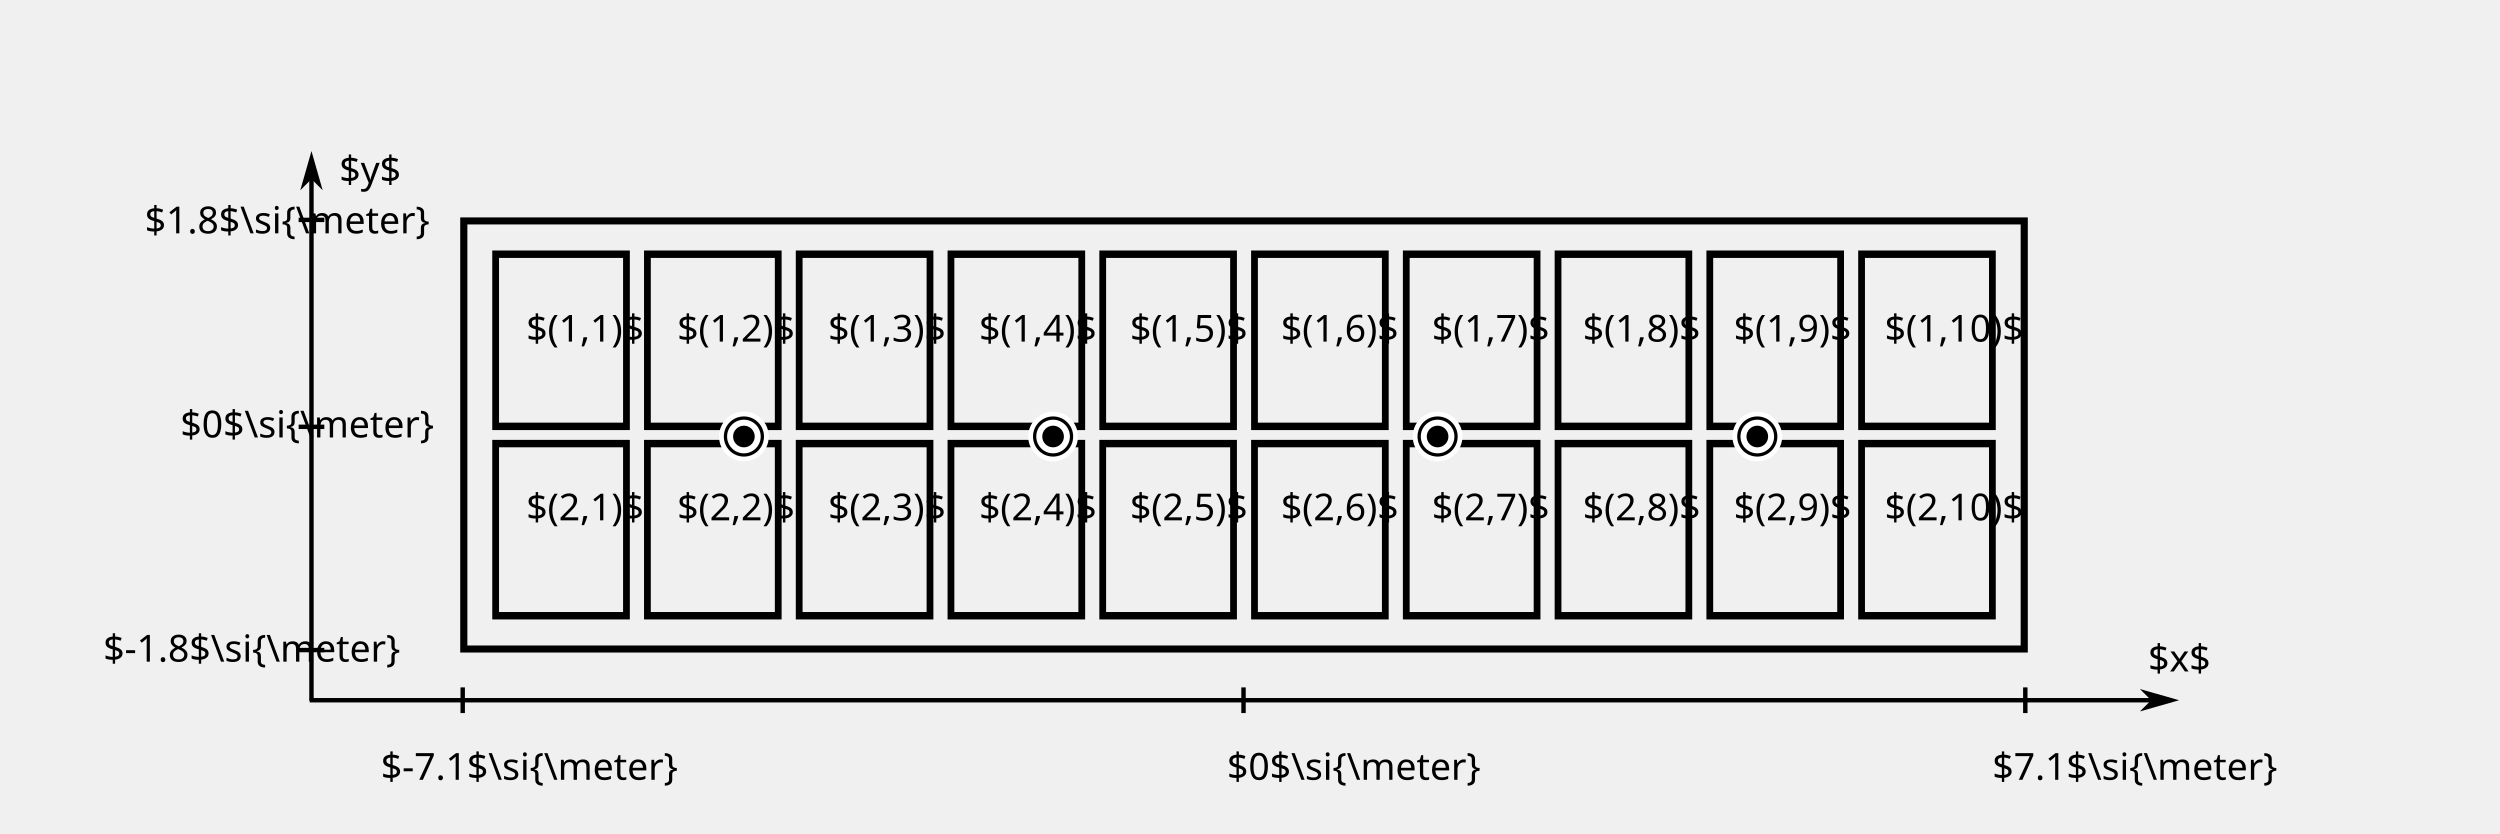
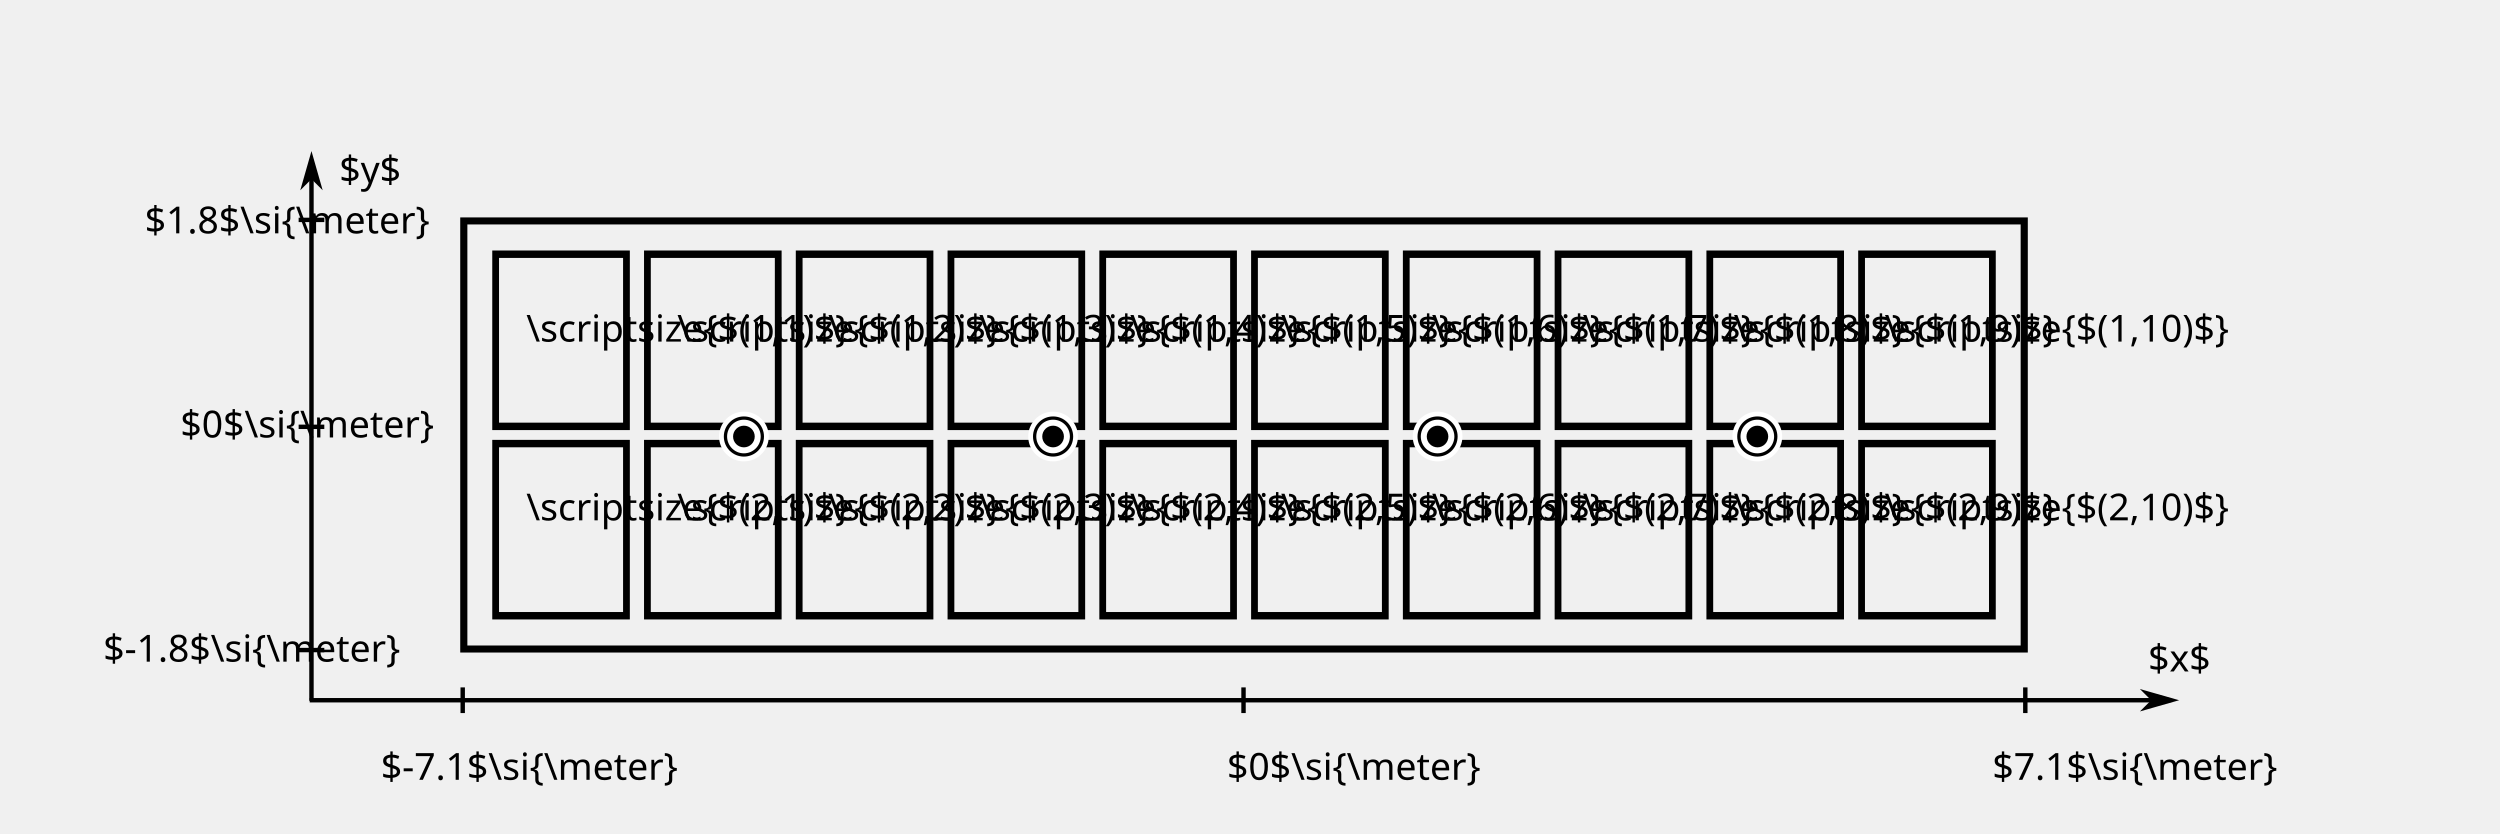
<svg xmlns="http://www.w3.org/2000/svg" width="150mm" height="50mm" viewBox="0 0 531.496 177.165" id="svg2" version="1.1">
  <defs id="defs4">
    <marker style="overflow:visible;" id="marker5204" refX="0.0" refY="0.0" orient="auto">
      <path transform="scale(0.4) rotate(180) translate(10,0)" style="fill-rule:evenodd;stroke:#000000;stroke-width:1pt;stroke-opacity:1;fill:#000000;fill-opacity:1" d="M 0.0,0.0 L 5.0,-5.0 L -12.5,0.0 L 5.0,5.0 L 0.0,0.0 z " id="path5202" />
    </marker>
    <marker style="overflow:visible;" id="marker5146" refX="0.0" refY="0.0" orient="auto">
      <path transform="scale(0.4) rotate(180) translate(10,0)" style="fill-rule:evenodd;stroke:#000000;stroke-width:1pt;stroke-opacity:1;fill:#000000;fill-opacity:1" d="M 0.0,0.0 L 5.0,-5.0 L -12.5,0.0 L 5.0,5.0 L 0.0,0.0 z " id="path5144" />
    </marker>
    <marker style="overflow:visible;" id="marker5136" refX="0.0" refY="0.0" orient="auto">
      <path transform="scale(0.4) rotate(180) translate(10,0)" style="fill-rule:evenodd;stroke:#000000;stroke-width:1pt;stroke-opacity:1;fill:#000000;fill-opacity:1" d="M 0.0,0.0 L 5.0,-5.0 L -12.5,0.0 L 5.0,5.0 L 0.0,0.0 z " id="path5134" />
    </marker>
    <marker style="overflow:visible" id="marker5027" refX="0.0" refY="0.0" orient="auto">
      <path transform="scale(0.8)" style="fill:none;fill-opacity:0.75;fill-rule:evenodd;stroke:#000000;stroke-width:1pt;stroke-opacity:1" d="M 0.0,5.65 L 0.0,-5.65" id="path5025" />
    </marker>
    <marker style="overflow:visible" id="marker4987" refX="0.0" refY="0.0" orient="auto">
      <path transform="scale(0.8)" style="fill:none;fill-opacity:0.75;fill-rule:evenodd;stroke:#000000;stroke-width:1pt;stroke-opacity:1" d="M 0.0,5.65 L 0.0,-5.65" id="path4985" />
    </marker>
    <marker style="overflow:visible" id="marker4953" refX="0.0" refY="0.0" orient="auto">
      <path transform="scale(0.8)" style="fill:none;fill-opacity:0.75;fill-rule:evenodd;stroke:#000000;stroke-width:1pt;stroke-opacity:1" d="M 0.0,5.65 L 0.0,-5.65" id="path4951" />
    </marker>
    <marker style="overflow:visible;" id="marker4919" refX="0.0" refY="0.0" orient="auto">
      <path transform="scale(0.4) rotate(180) translate(10,0)" style="fill-rule:evenodd;stroke:#000000;stroke-width:1pt;stroke-opacity:1;fill:#000000;fill-opacity:1" d="M 0.0,0.0 L 5.0,-5.0 L -12.5,0.0 L 5.0,5.0 L 0.0,0.0 z " id="path4917" />
    </marker>
    <marker orient="auto" refY="0.0" refX="0.0" id="Arrow1Mend" style="overflow:visible;">
      <path id="path4618" d="M 0.0,0.0 L 5.0,-5.0 L -12.5,0.0 L 5.0,5.0 L 0.0,0.0 z " style="fill-rule:evenodd;stroke:#000000;stroke-width:1pt;stroke-opacity:1;fill:#000000;fill-opacity:1" transform="scale(0.4) rotate(180) translate(10,0)" />
    </marker>
  </defs>
  <g id="layer1" transform="translate(0,-875.197)">
    <g id="g4392" transform="matrix(0.3122089,0,0,0.3074728,56.55757,700.1825)" style="stroke-width:4.864;stroke-miterlimit:4;stroke-dasharray:none">
      <rect y="721.962" x="134.671" height="295.997" width="1062.573" id="rect4136" style="fill:none;stroke:#000000;stroke-width:4.864;stroke-miterlimit:4;stroke-dasharray:none;stroke-opacity:1" />
      <g transform="matrix(0.7935571,0,0,0.7935571,140.2379,303.6003)" id="g4372-9" style="stroke-width:6.13;stroke-miterlimit:4;stroke-dasharray:none">
        <g id="g1131" transform="matrix(0.8979895,0,0,1,-5.346064,-145.8068)" style="stroke-width:6.468">
          <rect y="867.005" x="28.571" height="150" width="125" id="rect4326-3" style="fill:none;fill-opacity:1;stroke:#000000;stroke-width:6.468;stroke-miterlimit:4;stroke-dasharray:none;stroke-opacity:1" />
          <rect style="fill:none;fill-opacity:1;stroke:#000000;stroke-width:6.468;stroke-miterlimit:4;stroke-dasharray:none;stroke-opacity:1" id="rect4328-6" width="125" height="150" x="28.571" y="702.005" />
          <rect style="fill:none;fill-opacity:1;stroke:#000000;stroke-width:6.468;stroke-miterlimit:4;stroke-dasharray:none;stroke-opacity:1" id="rect4340-0" width="125" height="150" x="173.599" y="867.005" />
          <rect y="702.005" x="173.599" height="150" width="125" id="rect4342-6" style="fill:none;fill-opacity:1;stroke:#000000;stroke-width:6.468;stroke-miterlimit:4;stroke-dasharray:none;stroke-opacity:1" />
          <rect style="fill:none;fill-opacity:1;stroke:#000000;stroke-width:6.468;stroke-miterlimit:4;stroke-dasharray:none;stroke-opacity:1" id="rect4344-2" width="125" height="150" x="318.627" y="867.005" />
          <rect y="702.005" x="318.627" height="150" width="125" id="rect4346-6" style="fill:none;fill-opacity:1;stroke:#000000;stroke-width:6.468;stroke-miterlimit:4;stroke-dasharray:none;stroke-opacity:1" />
          <rect y="867.005" x="463.654" height="150" width="125" id="rect4348-1" style="fill:none;fill-opacity:1;stroke:#000000;stroke-width:6.468;stroke-miterlimit:4;stroke-dasharray:none;stroke-opacity:1" />
          <rect style="fill:none;fill-opacity:1;stroke:#000000;stroke-width:6.468;stroke-miterlimit:4;stroke-dasharray:none;stroke-opacity:1" id="rect4350-8" width="125" height="150" x="463.654" y="702.005" />
          <rect y="867.005" x="608.682" height="150" width="125" id="rect4352-7" style="fill:none;fill-opacity:1;stroke:#000000;stroke-width:6.468;stroke-miterlimit:4;stroke-dasharray:none;stroke-opacity:1" />
          <rect style="fill:none;fill-opacity:1;stroke:#000000;stroke-width:6.468;stroke-miterlimit:4;stroke-dasharray:none;stroke-opacity:1" id="rect4354-9" width="125" height="150" x="608.682" y="702.005" />
          <rect style="fill:none;fill-opacity:1;stroke:#000000;stroke-width:6.468;stroke-miterlimit:4;stroke-dasharray:none;stroke-opacity:1" id="rect4356-2" width="125" height="150" x="753.71" y="867.005" />
          <rect y="702.005" x="753.71" height="150" width="125" id="rect4358-0" style="fill:none;fill-opacity:1;stroke:#000000;stroke-width:6.468;stroke-miterlimit:4;stroke-dasharray:none;stroke-opacity:1" />
          <rect style="fill:none;fill-opacity:1;stroke:#000000;stroke-width:6.468;stroke-miterlimit:4;stroke-dasharray:none;stroke-opacity:1" id="rect4360-2" width="125" height="150" x="898.737" y="867.005" />
          <rect y="702.005" x="898.737" height="150" width="125" id="rect4362-3" style="fill:none;fill-opacity:1;stroke:#000000;stroke-width:6.468;stroke-miterlimit:4;stroke-dasharray:none;stroke-opacity:1" />
          <rect y="867.005" x="1043.765" height="150" width="125" id="rect4364-7" style="fill:none;fill-opacity:1;stroke:#000000;stroke-width:6.468;stroke-miterlimit:4;stroke-dasharray:none;stroke-opacity:1" />
          <rect style="fill:none;fill-opacity:1;stroke:#000000;stroke-width:6.468;stroke-miterlimit:4;stroke-dasharray:none;stroke-opacity:1" id="rect4366-5" width="125" height="150" x="1043.765" y="702.005" />
          <rect style="fill:none;fill-opacity:1;stroke:#000000;stroke-width:6.468;stroke-miterlimit:4;stroke-dasharray:none;stroke-opacity:1" id="rect4368-9" width="125" height="150" x="1188.793" y="867.005" />
          <rect y="702.005" x="1188.793" height="150" width="125" id="rect4370-2" style="fill:none;fill-opacity:1;stroke:#000000;stroke-width:6.468;stroke-miterlimit:4;stroke-dasharray:none;stroke-opacity:1" />
          <rect y="702.005" x="1333.82" height="150" width="125" id="rect4370-2-2" style="fill:none;fill-opacity:1;stroke:#000000;stroke-width:6.468;stroke-miterlimit:4;stroke-dasharray:none;stroke-opacity:1" />
          <rect y="867.005" x="1333.82" height="150" width="125" id="rect4370-2-8" style="fill:none;fill-opacity:1;stroke:#000000;stroke-width:6.468;stroke-miterlimit:4;stroke-dasharray:none;stroke-opacity:1" />
        </g>
      </g>
    </g>
    <g id="g4557" transform="matrix(0.7935571,0,0,0.7935571,137.5216,261.285)" style="stroke-width:1.26">
      <circle style="fill:#ffffff;stroke-width:1.181" r="6.661" cy="890.565" cx="25.999" id="path3717" />
      <circle style="fill:none;stroke:#000000;stroke-width:0.877;stroke-opacity:1" r="4.942" cy="890.565" cx="25.999" id="path3717-3" />
      <circle style="fill:#000000;fill-opacity:1;stroke:none;stroke-width:0.514;stroke-opacity:1" r="2.901" cy="890.565" cx="25.999" id="path3717-3-6" />
    </g>
    <g id="g4557-7" transform="matrix(0.7935571,0,0,0.7935571,203.2523,261.285)" style="stroke-width:1.26">
      <circle style="fill:#ffffff;stroke-width:1.181" r="6.661" cy="890.565" cx="25.999" id="path3717-5" />
      <circle style="fill:none;stroke:#000000;stroke-width:0.877;stroke-opacity:1" r="4.942" cy="890.565" cx="25.999" id="path3717-3-3" />
      <circle style="fill:#000000;fill-opacity:1;stroke:none;stroke-width:0.514;stroke-opacity:1" r="2.901" cy="890.565" cx="25.999" id="path3717-3-6-5" />
    </g>
    <g id="g4557-6" transform="matrix(0.7935571,0,0,0.7935571,284.999,261.285)" style="stroke-width:1.26">
      <circle style="fill:#ffffff;stroke-width:1.181" r="6.661" cy="890.565" cx="25.999" id="path3717-2" />
      <circle style="fill:none;stroke:#000000;stroke-width:0.877;stroke-opacity:1" r="4.942" cy="890.565" cx="25.999" id="path3717-3-9" />
      <circle style="fill:#000000;fill-opacity:1;stroke:none;stroke-width:0.514;stroke-opacity:1" r="2.901" cy="890.565" cx="25.999" id="path3717-3-6-1" />
    </g>
    <g id="g4557-2" transform="matrix(0.7935571,0,0,0.7935571,352.9664,261.285)" style="stroke-width:1.26">
      <circle style="fill:#ffffff;stroke-width:1.181" r="6.661" cy="890.565" cx="25.999" id="path3717-7" />
      <circle style="fill:none;stroke:#000000;stroke-width:0.877;stroke-opacity:1" r="4.942" cy="890.565" cx="25.999" id="path3717-3-0" />
      <circle style="fill:#000000;fill-opacity:1;stroke:none;stroke-width:0.514;stroke-opacity:1" r="2.901" cy="890.565" cx="25.999" id="path3717-3-6-9" />
    </g>
    <path style="fill:none;stroke:#000000;stroke-width:0.938px;stroke-linecap:butt;stroke-linejoin:miter;stroke-opacity:1;marker-end:url(#Arrow1Mend)" d="M 65.844,1024.065 H 461.432" id="path4607" />
    <path style="fill:none;stroke:#000000;stroke-width:0.938px;stroke-linecap:butt;stroke-linejoin:miter;stroke-opacity:1" d="m 264.371,1021.337 v 5.456" id="path4891" />
    <text xml:space="preserve" style="font-style:normal;font-weight:normal;font-size:7.936px;line-height:1.25;font-family:sans-serif;letter-spacing:0px;word-spacing:0px;fill:#000000;fill-opacity:1;stroke:none;stroke-width:0.938" x="260.863" y="1040.975" id="text4907">
      <tspan id="tspan4905" x="260.863" y="1040.975" style="stroke-width:0.938">$0$\si{\meter}</tspan>
    </text>
    <path style="fill:none;stroke:#000000;stroke-width:0.938px;stroke-linecap:butt;stroke-linejoin:miter;stroke-opacity:1;marker-end:url(#marker4919)" d="M 66.219,1024.185 V 909.16" id="path4909" />
    <path style="fill:none;stroke:#000000;stroke-width:0.938px;stroke-linecap:butt;stroke-linejoin:miter;stroke-opacity:1" d="m 68.947,965.939 h -5.456" id="path4891-3" />
    <text xml:space="preserve" style="font-style:normal;font-weight:normal;font-size:7.936px;line-height:1.25;font-family:sans-serif;letter-spacing:0px;word-spacing:0px;fill:#000000;fill-opacity:1;stroke:none;stroke-width:0.938" x="456.689" y="1017.946" id="text4968">
      <tspan id="tspan4966" x="456.689" y="1017.946" style="stroke-width:0.938">$x$</tspan>
    </text>
    <text xml:space="preserve" style="font-style:normal;font-weight:normal;font-size:7.936px;line-height:1.25;font-family:sans-serif;letter-spacing:0px;word-spacing:0px;fill:#000000;fill-opacity:1;stroke:none;stroke-width:0.938" x="38.351" y="968.199" id="text4972">
      <tspan id="tspan4970" x="38.351" y="968.199" style="stroke-width:0.938">$0$\si{\meter}</tspan>
    </text>
    <text xml:space="preserve" style="font-style:normal;font-weight:normal;font-size:7.936px;line-height:1.25;font-family:sans-serif;letter-spacing:0px;word-spacing:0px;fill:#000000;fill-opacity:1;stroke:none;stroke-width:0.938" x="72.137" y="914.068" id="text4976">
      <tspan id="tspan4974" x="72.137" y="914.068" style="stroke-width:0.938">$y$</tspan>
    </text>
    <path style="fill:none;stroke:#000000;stroke-width:0.938px;stroke-linecap:butt;stroke-linejoin:miter;stroke-opacity:1" d="m 98.372,1021.337 v 5.457" id="path4891-36" />
    <path style="fill:none;stroke:#000000;stroke-width:0.938px;stroke-linecap:butt;stroke-linejoin:miter;stroke-opacity:1" d="m 430.578,1021.337 v 5.457" id="path4891-7" />
    <path style="fill:none;stroke:#000000;stroke-width:0.938px;stroke-linecap:butt;stroke-linejoin:miter;stroke-opacity:1" d="m 63.491,1013.399 h 5.456" id="path4891-36-5" />
    <path style="fill:none;stroke:#000000;stroke-width:0.938px;stroke-linecap:butt;stroke-linejoin:miter;stroke-opacity:1" d="m 63.491,921.945 h 5.456" id="path4891-36-3" />
    <text xml:space="preserve" style="font-style:normal;font-weight:normal;font-size:7.936px;line-height:1.25;font-family:sans-serif;letter-spacing:0px;word-spacing:0px;fill:#000000;fill-opacity:1;stroke:none;stroke-width:0.938" x="80.97" y="1040.975" id="text4907-5">
      <tspan id="tspan4905-6" x="80.97" y="1040.975" style="stroke-width:0.938">$-7.1$\si{\meter}</tspan>
    </text>
    <text xml:space="preserve" style="font-style:normal;font-weight:normal;font-size:7.936px;line-height:1.25;font-family:sans-serif;letter-spacing:0px;word-spacing:0px;fill:#000000;fill-opacity:1;stroke:none;stroke-width:0.938" x="423.578" y="1040.975" id="text4907-2">
      <tspan id="tspan4905-9" x="423.578" y="1040.975" style="stroke-width:0.938">$7.1$\si{\meter}</tspan>
    </text>
    <text xml:space="preserve" style="font-style:normal;font-weight:normal;font-size:7.936px;line-height:1.25;font-family:sans-serif;letter-spacing:0px;word-spacing:0px;fill:#000000;fill-opacity:1;stroke:none;stroke-width:0.938" x="30.772" y="924.807" id="text4907-1">
      <tspan id="tspan4905-2" x="30.772" y="924.807" style="stroke-width:0.938">$1.8$\si{\meter}</tspan>
    </text>
    <text xml:space="preserve" style="font-style:normal;font-weight:normal;font-size:7.936px;line-height:1.25;font-family:sans-serif;letter-spacing:0px;word-spacing:0px;fill:#000000;fill-opacity:1;stroke:none;stroke-width:0.938" x="21.953" y="1015.86" id="text4907-7">
      <tspan id="tspan4905-0" x="21.953" y="1015.86" style="stroke-width:0.938">$-1.8$\si{\meter}</tspan>
    </text>
    <text xml:space="preserve" style="font-style:normal;font-weight:normal;font-size:40px;line-height:125%;font-family:sans-serif;letter-spacing:0px;word-spacing:0px;fill:#000000;fill-opacity:1;stroke:none;stroke-width:1px;stroke-linecap:butt;stroke-linejoin:miter;stroke-opacity:1" x="111.888" y="947.824" id="text4369">
-       <tspan id="tspan4371" x="111.888" y="947.824" style="font-size:7.925px">$(1,1)$</tspan>
+       <tspan id="tspan4371" x="111.888" y="947.824" style="font-size:7.925px">\scriptsize{$(1,1)$}</tspan>
    </text>
    <text id="text4436" y="947.824" x="143.976" style="font-style:normal;font-weight:normal;font-size:40px;line-height:125%;font-family:sans-serif;letter-spacing:0px;word-spacing:0px;fill:#000000;fill-opacity:1;stroke:none;stroke-width:1px;stroke-linecap:butt;stroke-linejoin:miter;stroke-opacity:1" xml:space="preserve">
-       <tspan style="font-size:7.925px" y="947.824" x="143.976" id="tspan4438">$(1,2)$</tspan>
+       <tspan style="font-size:7.925px" y="947.824" x="143.976" id="tspan4438">\scriptsize{$(1,2)$}</tspan>
    </text>
    <text xml:space="preserve" style="font-style:normal;font-weight:normal;font-size:40px;line-height:125%;font-family:sans-serif;letter-spacing:0px;word-spacing:0px;fill:#000000;fill-opacity:1;stroke:none;stroke-width:1px;stroke-linecap:butt;stroke-linejoin:miter;stroke-opacity:1" x="176.063" y="947.824" id="text4440">
-       <tspan id="tspan4442" x="176.063" y="947.824" style="font-size:7.925px">$(1,3)$</tspan>
+       <tspan id="tspan4442" x="176.063" y="947.824" style="font-size:7.925px">\scriptsize{$(1,3)$}</tspan>
    </text>
    <text id="text4444" y="947.824" x="208.15" style="font-style:normal;font-weight:normal;font-size:40px;line-height:125%;font-family:sans-serif;letter-spacing:0px;word-spacing:0px;fill:#000000;fill-opacity:1;stroke:none;stroke-width:1px;stroke-linecap:butt;stroke-linejoin:miter;stroke-opacity:1" xml:space="preserve">
-       <tspan style="font-size:7.925px" y="947.824" x="208.15" id="tspan4446">$(1,4)$</tspan>
+       <tspan style="font-size:7.925px" y="947.824" x="208.15" id="tspan4446">\scriptsize{$(1,4)$}</tspan>
    </text>
    <text xml:space="preserve" style="font-style:normal;font-weight:normal;font-size:40px;line-height:125%;font-family:sans-serif;letter-spacing:0px;word-spacing:0px;fill:#000000;fill-opacity:1;stroke:none;stroke-width:1px;stroke-linecap:butt;stroke-linejoin:miter;stroke-opacity:1" x="240.238" y="947.824" id="text4448">
-       <tspan id="tspan4450" x="240.238" y="947.824" style="font-size:7.925px">$(1,5)$</tspan>
+       <tspan id="tspan4450" x="240.238" y="947.824" style="font-size:7.925px">\scriptsize{$(1,5)$}</tspan>
    </text>
    <text id="text4452" y="947.824" x="272.325" style="font-style:normal;font-weight:normal;font-size:40px;line-height:125%;font-family:sans-serif;letter-spacing:0px;word-spacing:0px;fill:#000000;fill-opacity:1;stroke:none;stroke-width:1px;stroke-linecap:butt;stroke-linejoin:miter;stroke-opacity:1" xml:space="preserve">
-       <tspan style="font-size:7.925px" y="947.824" x="272.325" id="tspan4454">$(1,6)$</tspan>
+       <tspan style="font-size:7.925px" y="947.824" x="272.325" id="tspan4454">\scriptsize{$(1,6)$}</tspan>
    </text>
    <text xml:space="preserve" style="font-style:normal;font-weight:normal;font-size:40px;line-height:125%;font-family:sans-serif;letter-spacing:0px;word-spacing:0px;fill:#000000;fill-opacity:1;stroke:none;stroke-width:1px;stroke-linecap:butt;stroke-linejoin:miter;stroke-opacity:1" x="336.5" y="947.824" id="text4456">
-       <tspan id="tspan4458" x="336.5" y="947.824" style="font-size:7.925px">$(1,8)$</tspan>
+       <tspan id="tspan4458" x="336.5" y="947.824" style="font-size:7.925px">\scriptsize{$(1,8)$}</tspan>
    </text>
    <text id="text4460" y="947.824" x="304.413" style="font-style:normal;font-weight:normal;font-size:40px;line-height:125%;font-family:sans-serif;letter-spacing:0px;word-spacing:0px;fill:#000000;fill-opacity:1;stroke:none;stroke-width:1px;stroke-linecap:butt;stroke-linejoin:miter;stroke-opacity:1" xml:space="preserve">
-       <tspan style="font-size:7.925px" y="947.824" x="304.413" id="tspan4462">$(1,7)$</tspan>
+       <tspan style="font-size:7.925px" y="947.824" x="304.413" id="tspan4462">\scriptsize{$(1,7)$}</tspan>
    </text>
    <text xml:space="preserve" style="font-style:normal;font-weight:normal;font-size:40px;line-height:125%;font-family:sans-serif;letter-spacing:0px;word-spacing:0px;fill:#000000;fill-opacity:1;stroke:none;stroke-width:1px;stroke-linecap:butt;stroke-linejoin:miter;stroke-opacity:1" x="368.587" y="947.824" id="text4464">
-       <tspan id="tspan4466" x="368.587" y="947.824" style="font-size:7.925px">$(1,9)$</tspan>
+       <tspan id="tspan4466" x="368.587" y="947.824" style="font-size:7.925px">\scriptsize{$(1,9)$}</tspan>
    </text>
    <text id="text4468" y="947.824" x="400.675" style="font-style:normal;font-weight:normal;font-size:40px;line-height:125%;font-family:sans-serif;letter-spacing:0px;word-spacing:0px;fill:#000000;fill-opacity:1;stroke:none;stroke-width:1px;stroke-linecap:butt;stroke-linejoin:miter;stroke-opacity:1" xml:space="preserve">
-       <tspan style="font-size:7.925px" y="947.824" x="400.675" id="tspan4470">$(1,10)$</tspan>
+       <tspan style="font-size:7.925px" y="947.824" x="400.675" id="tspan4470">\scriptsize{$(1,10)$}</tspan>
    </text>
    <text id="text4512" y="985.824" x="111.888" style="font-style:normal;font-weight:normal;font-size:40px;line-height:125%;font-family:sans-serif;letter-spacing:0px;word-spacing:0px;fill:#000000;fill-opacity:1;stroke:none;stroke-width:1px;stroke-linecap:butt;stroke-linejoin:miter;stroke-opacity:1" xml:space="preserve">
-       <tspan style="font-size:7.925px" y="985.824" x="111.888" id="tspan4514">$(2,1)$</tspan>
+       <tspan style="font-size:7.925px" y="985.824" x="111.888" id="tspan4514">\scriptsize{$(2,1)$}</tspan>
    </text>
    <text xml:space="preserve" style="font-style:normal;font-weight:normal;font-size:40px;line-height:125%;font-family:sans-serif;letter-spacing:0px;word-spacing:0px;fill:#000000;fill-opacity:1;stroke:none;stroke-width:1px;stroke-linecap:butt;stroke-linejoin:miter;stroke-opacity:1" x="143.976" y="985.824" id="text4516">
-       <tspan id="tspan4518" x="143.976" y="985.824" style="font-size:7.925px">$(2,2)$</tspan>
+       <tspan id="tspan4518" x="143.976" y="985.824" style="font-size:7.925px">\scriptsize{$(2,2)$}</tspan>
    </text>
    <text id="text4520" y="985.824" x="176.063" style="font-style:normal;font-weight:normal;font-size:40px;line-height:125%;font-family:sans-serif;letter-spacing:0px;word-spacing:0px;fill:#000000;fill-opacity:1;stroke:none;stroke-width:1px;stroke-linecap:butt;stroke-linejoin:miter;stroke-opacity:1" xml:space="preserve">
-       <tspan style="font-size:7.925px" y="985.824" x="176.063" id="tspan4522">$(2,3)$</tspan>
+       <tspan style="font-size:7.925px" y="985.824" x="176.063" id="tspan4522">\scriptsize{$(2,3)$}</tspan>
    </text>
    <text xml:space="preserve" style="font-style:normal;font-weight:normal;font-size:40px;line-height:125%;font-family:sans-serif;letter-spacing:0px;word-spacing:0px;fill:#000000;fill-opacity:1;stroke:none;stroke-width:1px;stroke-linecap:butt;stroke-linejoin:miter;stroke-opacity:1" x="208.15" y="985.824" id="text4524">
-       <tspan id="tspan4526" x="208.15" y="985.824" style="font-size:7.925px">$(2,4)$</tspan>
+       <tspan id="tspan4526" x="208.15" y="985.824" style="font-size:7.925px">\scriptsize{$(2,4)$}</tspan>
    </text>
    <text id="text4528" y="985.824" x="240.238" style="font-style:normal;font-weight:normal;font-size:40px;line-height:125%;font-family:sans-serif;letter-spacing:0px;word-spacing:0px;fill:#000000;fill-opacity:1;stroke:none;stroke-width:1px;stroke-linecap:butt;stroke-linejoin:miter;stroke-opacity:1" xml:space="preserve">
-       <tspan style="font-size:7.925px" y="985.824" x="240.238" id="tspan4530">$(2,5)$</tspan>
+       <tspan style="font-size:7.925px" y="985.824" x="240.238" id="tspan4530">\scriptsize{$(2,5)$}</tspan>
    </text>
    <text xml:space="preserve" style="font-style:normal;font-weight:normal;font-size:40px;line-height:125%;font-family:sans-serif;letter-spacing:0px;word-spacing:0px;fill:#000000;fill-opacity:1;stroke:none;stroke-width:1px;stroke-linecap:butt;stroke-linejoin:miter;stroke-opacity:1" x="272.325" y="985.824" id="text4532">
-       <tspan id="tspan4534" x="272.325" y="985.824" style="font-size:7.925px">$(2,6)$</tspan>
+       <tspan id="tspan4534" x="272.325" y="985.824" style="font-size:7.925px">\scriptsize{$(2,6)$}</tspan>
    </text>
    <text id="text4536" y="985.824" x="336.5" style="font-style:normal;font-weight:normal;font-size:40px;line-height:125%;font-family:sans-serif;letter-spacing:0px;word-spacing:0px;fill:#000000;fill-opacity:1;stroke:none;stroke-width:1px;stroke-linecap:butt;stroke-linejoin:miter;stroke-opacity:1" xml:space="preserve">
-       <tspan style="font-size:7.925px" y="985.824" x="336.5" id="tspan4538">$(2,8)$</tspan>
+       <tspan style="font-size:7.925px" y="985.824" x="336.5" id="tspan4538">\scriptsize{$(2,8)$}</tspan>
    </text>
    <text xml:space="preserve" style="font-style:normal;font-weight:normal;font-size:40px;line-height:125%;font-family:sans-serif;letter-spacing:0px;word-spacing:0px;fill:#000000;fill-opacity:1;stroke:none;stroke-width:1px;stroke-linecap:butt;stroke-linejoin:miter;stroke-opacity:1" x="304.413" y="985.824" id="text4540">
-       <tspan id="tspan4542" x="304.413" y="985.824" style="font-size:7.925px">$(2,7)$</tspan>
+       <tspan id="tspan4542" x="304.413" y="985.824" style="font-size:7.925px">\scriptsize{$(2,7)$}</tspan>
    </text>
    <text id="text4544" y="985.824" x="368.587" style="font-style:normal;font-weight:normal;font-size:40px;line-height:125%;font-family:sans-serif;letter-spacing:0px;word-spacing:0px;fill:#000000;fill-opacity:1;stroke:none;stroke-width:1px;stroke-linecap:butt;stroke-linejoin:miter;stroke-opacity:1" xml:space="preserve">
-       <tspan style="font-size:7.925px" y="985.824" x="368.587" id="tspan4546">$(2,9)$</tspan>
+       <tspan style="font-size:7.925px" y="985.824" x="368.587" id="tspan4546">\scriptsize{$(2,9)$}</tspan>
    </text>
    <text xml:space="preserve" style="font-style:normal;font-weight:normal;font-size:40px;line-height:125%;font-family:sans-serif;letter-spacing:0px;word-spacing:0px;fill:#000000;fill-opacity:1;stroke:none;stroke-width:1px;stroke-linecap:butt;stroke-linejoin:miter;stroke-opacity:1" x="400.675" y="985.824" id="text4548">
-       <tspan id="tspan4550" x="400.675" y="985.824" style="font-size:7.925px">$(2,10)$</tspan>
+       <tspan id="tspan4550" x="400.675" y="985.824" style="font-size:7.925px">\scriptsize{$(2,10)$}</tspan>
    </text>
  </g>
</svg>
